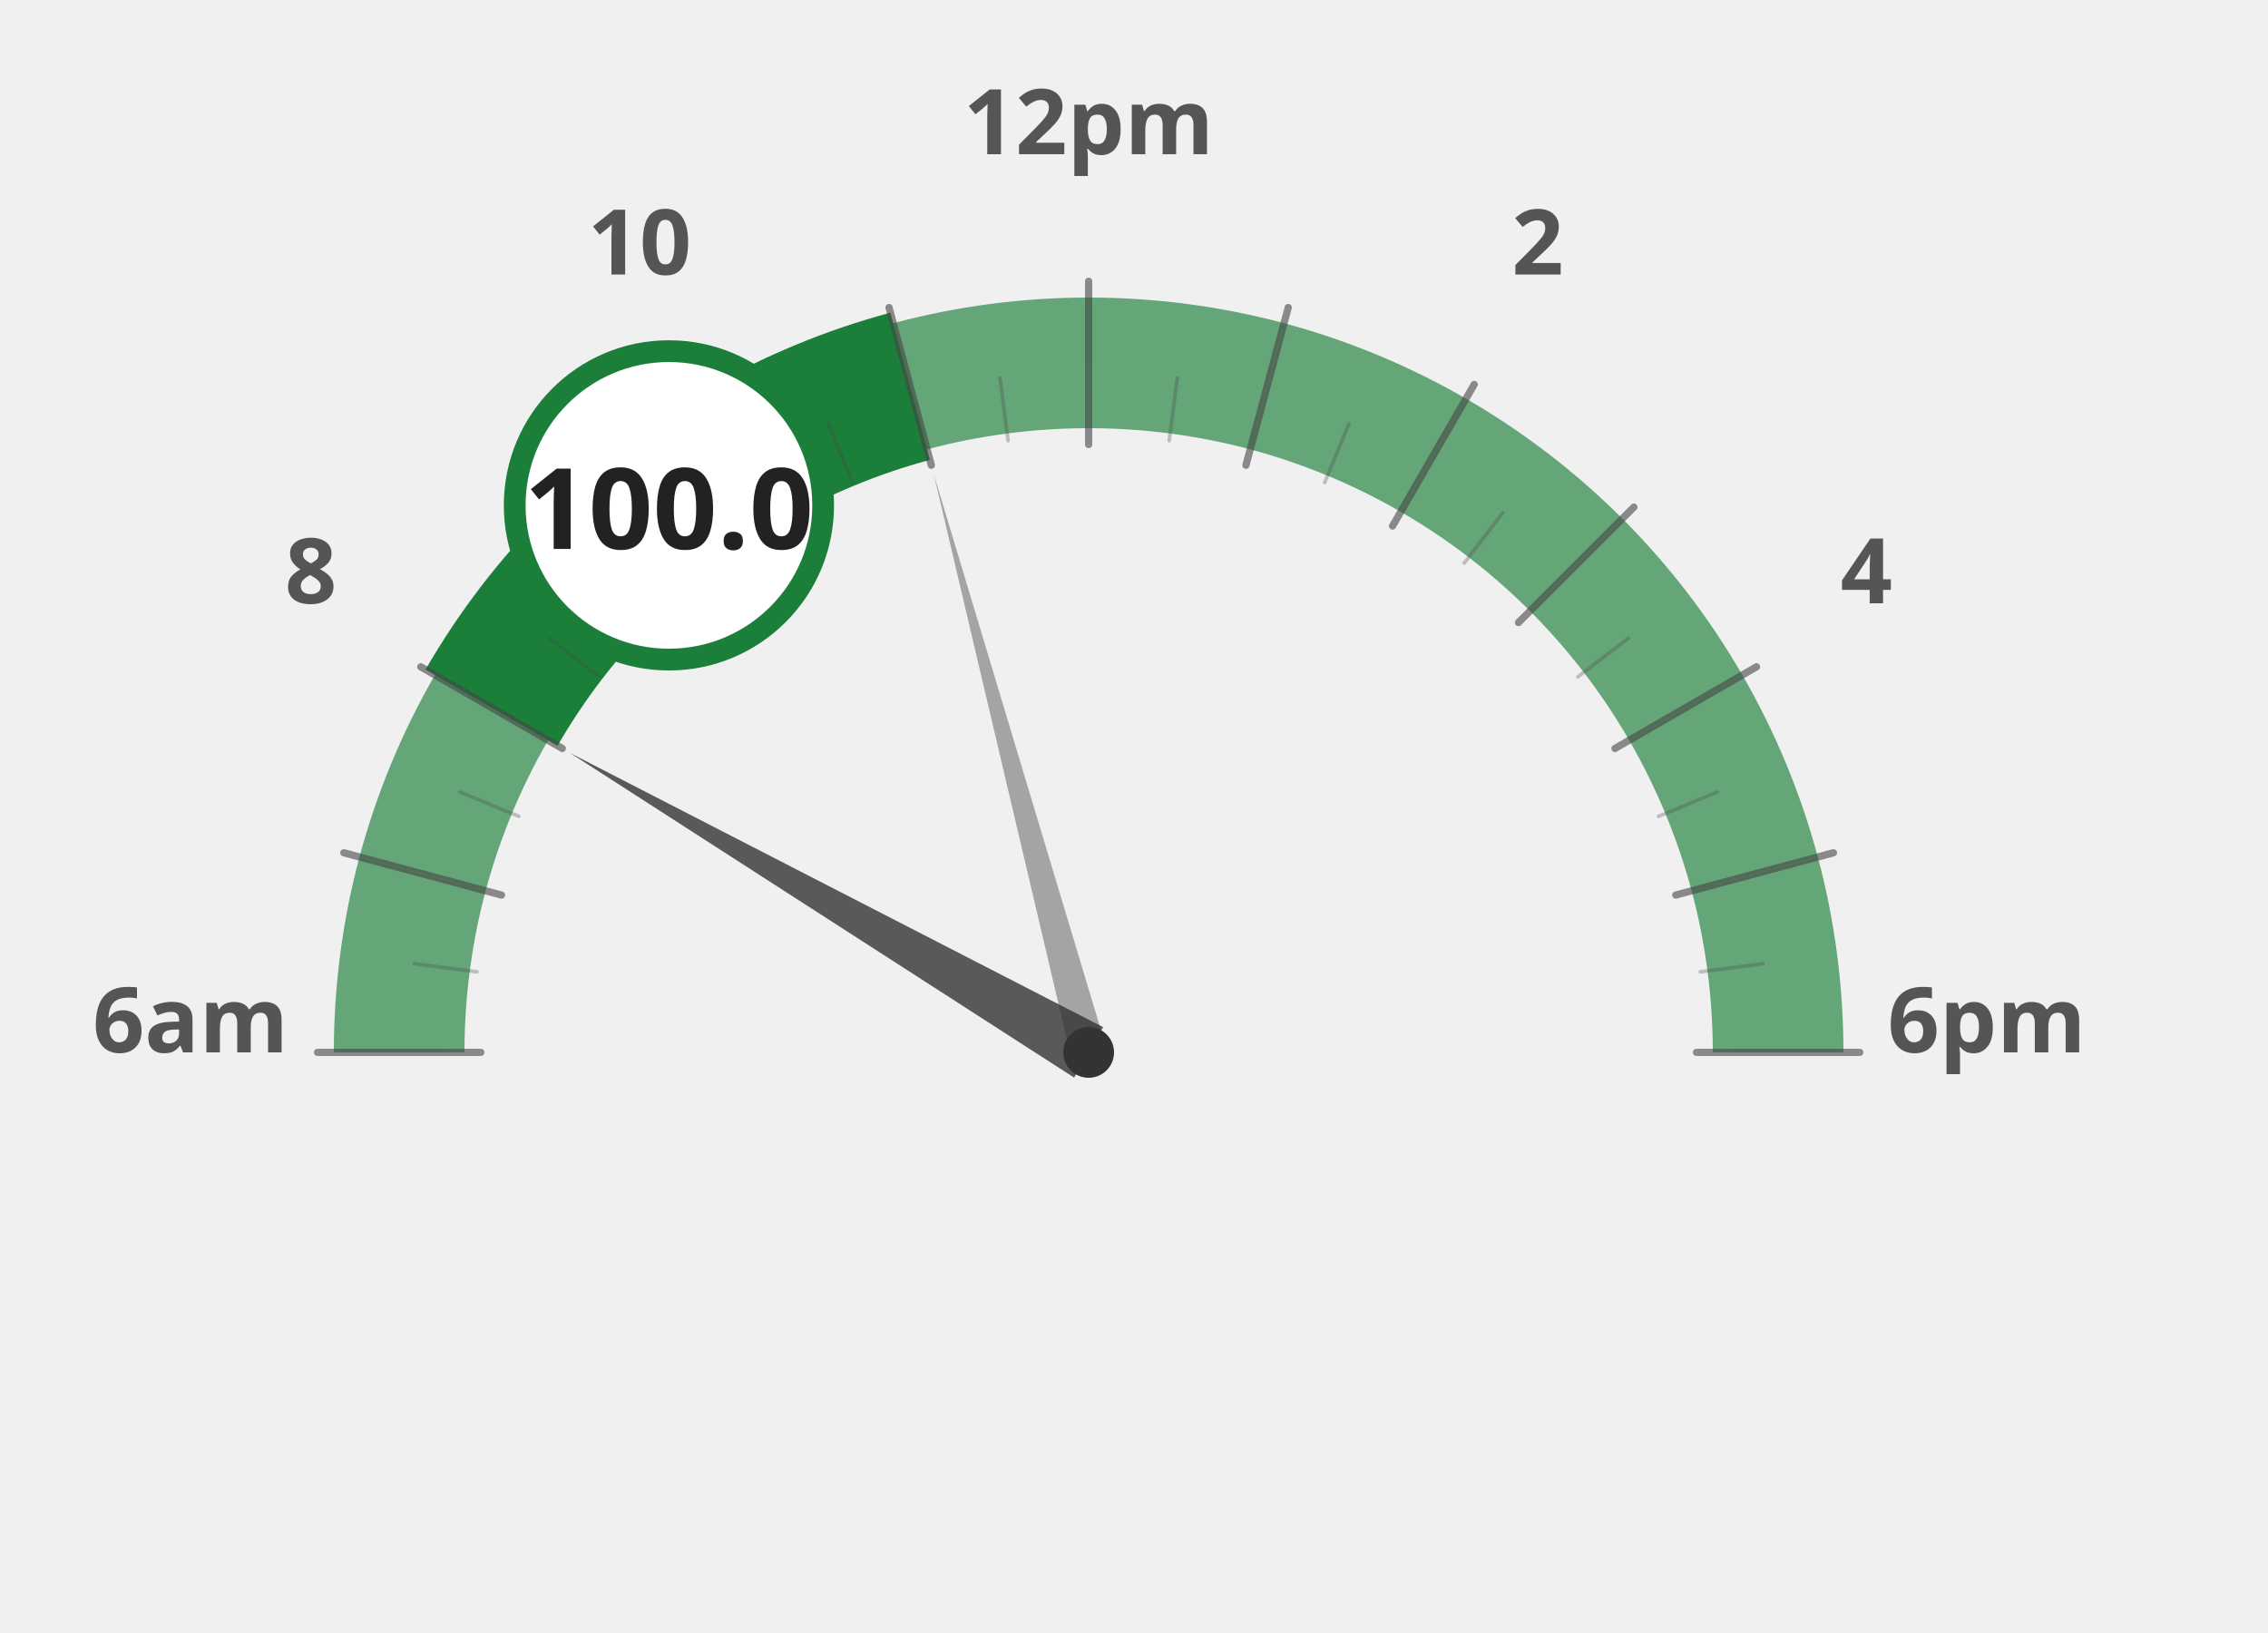
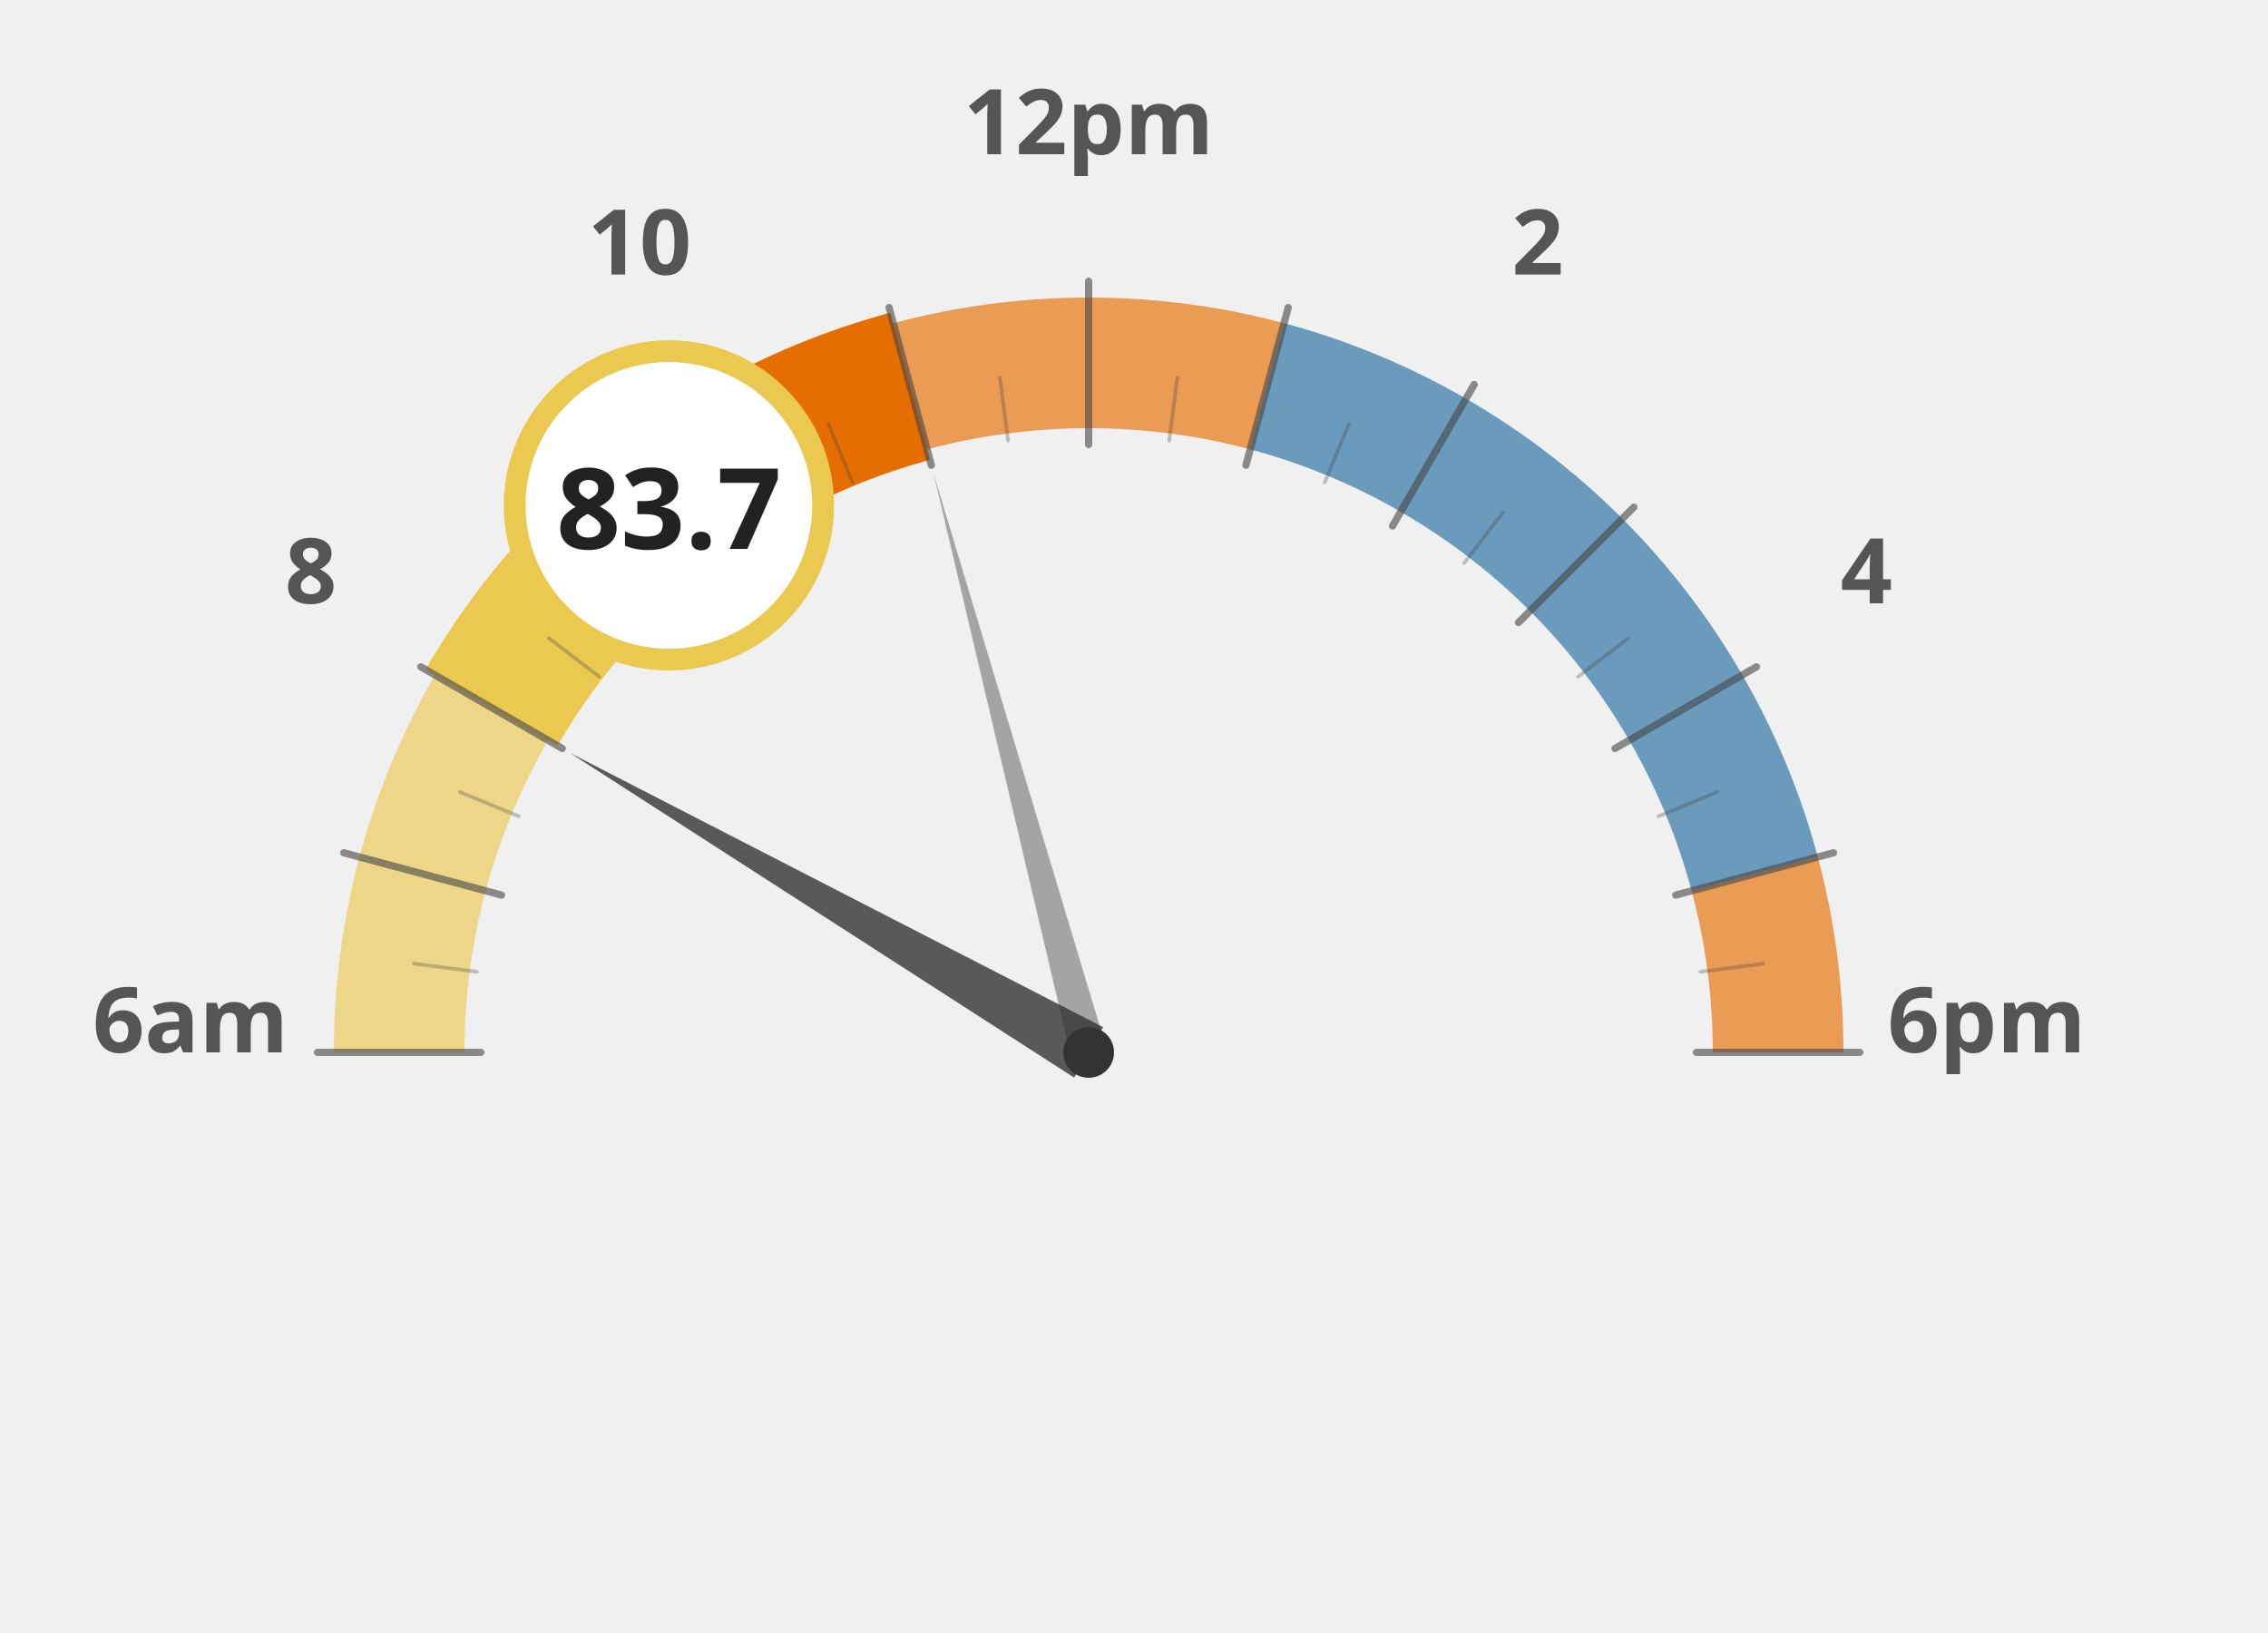
<svg xmlns="http://www.w3.org/2000/svg" width="100%" height="100%" viewBox="0 0 1250 900">
  <g transform="translate(100, 100)">
-     <path d="M 120.0 480.0 A 380 380 0 0 1 132.9 381.6" fill="none" stroke="#1b7f3a" stroke-width="72" stroke-opacity="0.65" />
-     <path d="M 132.9 381.6 A 380 380 0 0 1 170.9 290.0" fill="none" stroke="#1b7f3a" stroke-width="72" stroke-opacity="0.65" />
-     <path d="M 170.9 290.0 A 380 380 0 0 1 231.3 211.3" fill="none" stroke="#1b7f3a" stroke-width="72" stroke-opacity="1.0" />
-     <path d="M 231.3 211.3 A 380 380 0 0 1 310.0 150.9" fill="none" stroke="#1b7f3a" stroke-width="72" stroke-opacity="1.0" />
-     <path d="M 310.0 150.9 A 380 380 0 0 1 401.6 112.9" fill="none" stroke="#1b7f3a" stroke-width="72" stroke-opacity="1.0" />
-     <path d="M 401.6 112.9 A 380 380 0 0 1 500.0 100.0" fill="none" stroke="#1b7f3a" stroke-width="72" stroke-opacity="0.65" />
-     <path d="M 500.0 100.0 A 380 380 0 0 1 598.4 112.9" fill="none" stroke="#1b7f3a" stroke-width="72" stroke-opacity="0.65" />
-     <path d="M 598.4 112.9 A 380 380 0 0 1 690.0 150.9" fill="none" stroke="#1b7f3a" stroke-width="72" stroke-opacity="0.65" />
-     <path d="M 690.0 150.9 A 380 380 0 0 1 768.7 211.3" fill="none" stroke="#1b7f3a" stroke-width="72" stroke-opacity="0.65" />
-     <path d="M 768.7 211.3 A 380 380 0 0 1 829.1 290.0" fill="none" stroke="#1b7f3a" stroke-width="72" stroke-opacity="0.65" />
-     <path d="M 829.1 290.0 A 380 380 0 0 1 867.1 381.6" fill="none" stroke="#1b7f3a" stroke-width="72" stroke-opacity="0.65" />
-     <path d="M 867.1 381.6 A 380 380 0 0 1 880.0 480.0" fill="none" stroke="#1b7f3a" stroke-width="72" stroke-opacity="0.65" />
+     <path d="M 120.0 480.0 A 380 380 0 0 1 132.9 381.6" fill="none" stroke="#ebc850" stroke-width="72" stroke-opacity="0.65" />
+     <path d="M 132.9 381.6 A 380 380 0 0 1 170.9 290.0" fill="none" stroke="#ebc850" stroke-width="72" stroke-opacity="0.65" />
+     <path d="M 170.9 290.0 A 380 380 0 0 1 231.3 211.3" fill="none" stroke="#ebc850" stroke-width="72" stroke-opacity="1.0" />
+     <path d="M 231.3 211.3 A 380 380 0 0 1 310.0 150.9" fill="none" stroke="#ebc850" stroke-width="72" stroke-opacity="1.0" />
+     <path d="M 310.0 150.9 A 380 380 0 0 1 401.6 112.9" fill="none" stroke="#e66e00" stroke-width="72" stroke-opacity="1.0" />
+     <path d="M 401.6 112.9 A 380 380 0 0 1 500.0 100.0" fill="none" stroke="#e66e00" stroke-width="72" stroke-opacity="0.65" />
+     <path d="M 500.0 100.0 A 380 380 0 0 1 598.4 112.9" fill="none" stroke="#e66e00" stroke-width="72" stroke-opacity="0.65" />
+     <path d="M 598.4 112.9 A 380 380 0 0 1 690.0 150.9" fill="none" stroke="#236ea0" stroke-width="72" stroke-opacity="0.65" />
+     <path d="M 690.0 150.9 A 380 380 0 0 1 768.7 211.3" fill="none" stroke="#236ea0" stroke-width="72" stroke-opacity="0.65" />
+     <path d="M 768.7 211.3 A 380 380 0 0 1 829.1 290.0" fill="none" stroke="#236ea0" stroke-width="72" stroke-opacity="0.65" />
+     <path d="M 829.1 290.0 A 380 380 0 0 1 867.1 381.6" fill="none" stroke="#236ea0" stroke-width="72" stroke-opacity="0.65" />
+     <path d="M 867.1 381.6 A 380 380 0 0 1 880.0 480.0" fill="none" stroke="#e66e00" stroke-width="72" stroke-opacity="0.65" />
    <text x="5.0" y="480" text-anchor="middle" font-family="Montserrat, sans-serif" font-size="50" font-weight="900" fill="#555">6am</text>
    <text x="71.317" y="232.5" text-anchor="middle" font-family="Montserrat, sans-serif" font-size="50" font-weight="900" fill="#555">8</text>
    <text x="252.5" y="51.317" text-anchor="middle" font-family="Montserrat, sans-serif" font-size="50" font-weight="900" fill="#555">10</text>
    <text x="500" y="-15.0" text-anchor="middle" font-family="Montserrat, sans-serif" font-size="50" font-weight="900" fill="#555">12pm</text>
    <text x="747.5" y="51.317" text-anchor="middle" font-family="Montserrat, sans-serif" font-size="50" font-weight="900" fill="#555">2</text>
    <text x="928.683" y="232.5" text-anchor="middle" font-family="Montserrat, sans-serif" font-size="50" font-weight="900" fill="#555">4</text>
    <text x="995.0" y="480.0" text-anchor="middle" font-family="Montserrat, sans-serif" font-size="50" font-weight="900" fill="#555">6pm</text>
-     <path d="M 170.9 290.0 A 380 380 0 0 1 231.3 211.3" fill="none" stroke="#1b7f3a" stroke-width="84" stroke-linecap="butt" />
-     <path d="M 231.3 211.3 A 380 380 0 0 1 310.0 150.9" fill="none" stroke="#1b7f3a" stroke-width="84" stroke-linecap="butt" />
-     <path d="M 310.0 150.9 A 380 380 0 0 1 401.6 112.9" fill="none" stroke="#1b7f3a" stroke-width="84" stroke-linecap="butt" />
+     <path d="M 170.9 290.0 A 380 380 0 0 1 231.3 211.3" fill="none" stroke="#ebc850" stroke-width="84" stroke-linecap="butt" />
+     <path d="M 231.3 211.3 A 380 380 0 0 1 310.0 150.9" fill="none" stroke="#ebc850" stroke-width="84" stroke-linecap="butt" />
+     <path d="M 310.0 150.9 A 380 380 0 0 1 401.6 112.9" fill="none" stroke="#e66e00" stroke-width="84" stroke-linecap="butt" />
    <line x1="165.0" y1="480.0" x2="75.0" y2="480.0" stroke="#444" stroke-width="4" stroke-linecap="round" opacity="0.6" />
    <line x1="162.9" y1="435.6" x2="128.2" y2="431.1" stroke="#444" stroke-width="2" stroke-linecap="round" opacity="0.3" />
    <line x1="176.4" y1="393.3" x2="89.5" y2="370.0" stroke="#444" stroke-width="4" stroke-linecap="round" opacity="0.6" />
    <line x1="185.9" y1="349.9" x2="153.5" y2="336.5" stroke="#444" stroke-width="2" stroke-linecap="round" opacity="0.3" />
    <line x1="209.9" y1="312.5" x2="131.9" y2="267.5" stroke="#444" stroke-width="4" stroke-linecap="round" opacity="0.6" />
    <line x1="230.3" y1="273.0" x2="202.5" y2="251.7" stroke="#444" stroke-width="2" stroke-linecap="round" opacity="0.3" />
    <line x1="263.1" y1="243.1" x2="199.5" y2="179.5" stroke="#444" stroke-width="4" stroke-linecap="round" opacity="0.6" />
    <line x1="293.0" y1="210.3" x2="271.7" y2="182.5" stroke="#444" stroke-width="2" stroke-linecap="round" opacity="0.3" />
    <line x1="332.5" y1="189.9" x2="287.5" y2="111.9" stroke="#444" stroke-width="4" stroke-linecap="round" opacity="0.6" />
    <line x1="369.9" y1="165.9" x2="356.5" y2="133.5" stroke="#444" stroke-width="2" stroke-linecap="round" opacity="0.3" />
    <line x1="413.3" y1="156.4" x2="390.0" y2="69.5" stroke="#444" stroke-width="4" stroke-linecap="round" opacity="0.6" />
    <line x1="455.6" y1="142.9" x2="451.1" y2="108.2" stroke="#444" stroke-width="2" stroke-linecap="round" opacity="0.3" />
    <line x1="500.0" y1="145.0" x2="500.0" y2="55.0" stroke="#444" stroke-width="4" stroke-linecap="round" opacity="0.6" />
    <line x1="544.4" y1="142.9" x2="548.9" y2="108.2" stroke="#444" stroke-width="2" stroke-linecap="round" opacity="0.3" />
    <line x1="586.7" y1="156.4" x2="610.0" y2="69.5" stroke="#444" stroke-width="4" stroke-linecap="round" opacity="0.6" />
    <line x1="630.1" y1="165.9" x2="643.5" y2="133.5" stroke="#444" stroke-width="2" stroke-linecap="round" opacity="0.3" />
    <line x1="667.5" y1="189.9" x2="712.5" y2="111.9" stroke="#444" stroke-width="4" stroke-linecap="round" opacity="0.6" />
    <line x1="707.0" y1="210.3" x2="728.3" y2="182.5" stroke="#444" stroke-width="2" stroke-linecap="round" opacity="0.3" />
    <line x1="736.9" y1="243.1" x2="800.5" y2="179.5" stroke="#444" stroke-width="4" stroke-linecap="round" opacity="0.6" />
    <line x1="769.7" y1="273.0" x2="797.5" y2="251.7" stroke="#444" stroke-width="2" stroke-linecap="round" opacity="0.3" />
    <line x1="790.1" y1="312.5" x2="868.1" y2="267.5" stroke="#444" stroke-width="4" stroke-linecap="round" opacity="0.6" />
    <line x1="814.1" y1="349.9" x2="846.5" y2="336.5" stroke="#444" stroke-width="2" stroke-linecap="round" opacity="0.3" />
    <line x1="823.6" y1="393.3" x2="910.5" y2="370.0" stroke="#444" stroke-width="4" stroke-linecap="round" opacity="0.6" />
    <line x1="837.1" y1="435.6" x2="871.8" y2="431.1" stroke="#444" stroke-width="2" stroke-linecap="round" opacity="0.3" />
    <line x1="835.0" y1="480.0" x2="925.0" y2="480.0" stroke="#444" stroke-width="4" stroke-linecap="round" opacity="0.6" />
    <polygon points="214.2,315.0 492.0,493.9 508.0,466.1" fill="#333" opacity="0.8" />
    <polygon points="414.6,161.2 490.3,482.6 509.7,477.4" fill="#333" opacity="0.4" />
    <circle cx="500" cy="480" r="14" fill="#333" />
-     <circle cx="268.671" cy="178.526" r="85" fill="white" stroke="#1b7f3a" stroke-width="12" />
-     <text x="268.671" y="202.526" text-anchor="middle" font-family="Montserrat, sans-serif" font-size="62" font-weight="800" fill="#222">100.0</text>
+     <circle cx="268.671" cy="178.526" r="85" fill="white" stroke="#ebc850" stroke-width="12" />
+     <text x="268.671" y="202.526" text-anchor="middle" font-family="Montserrat, sans-serif" font-size="62" font-weight="800" fill="#222">83.7</text>
  </g>
</svg>
